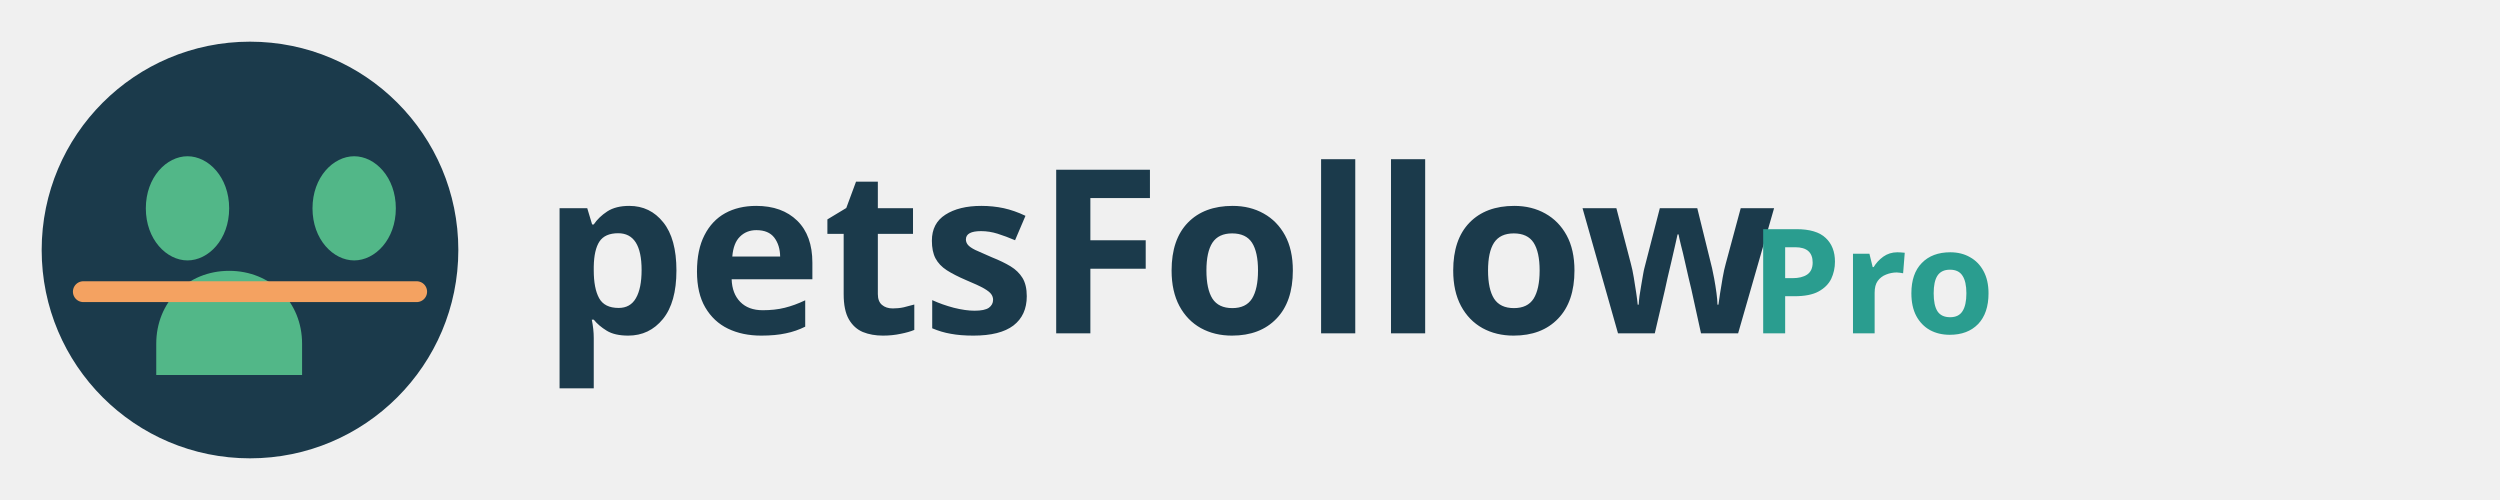
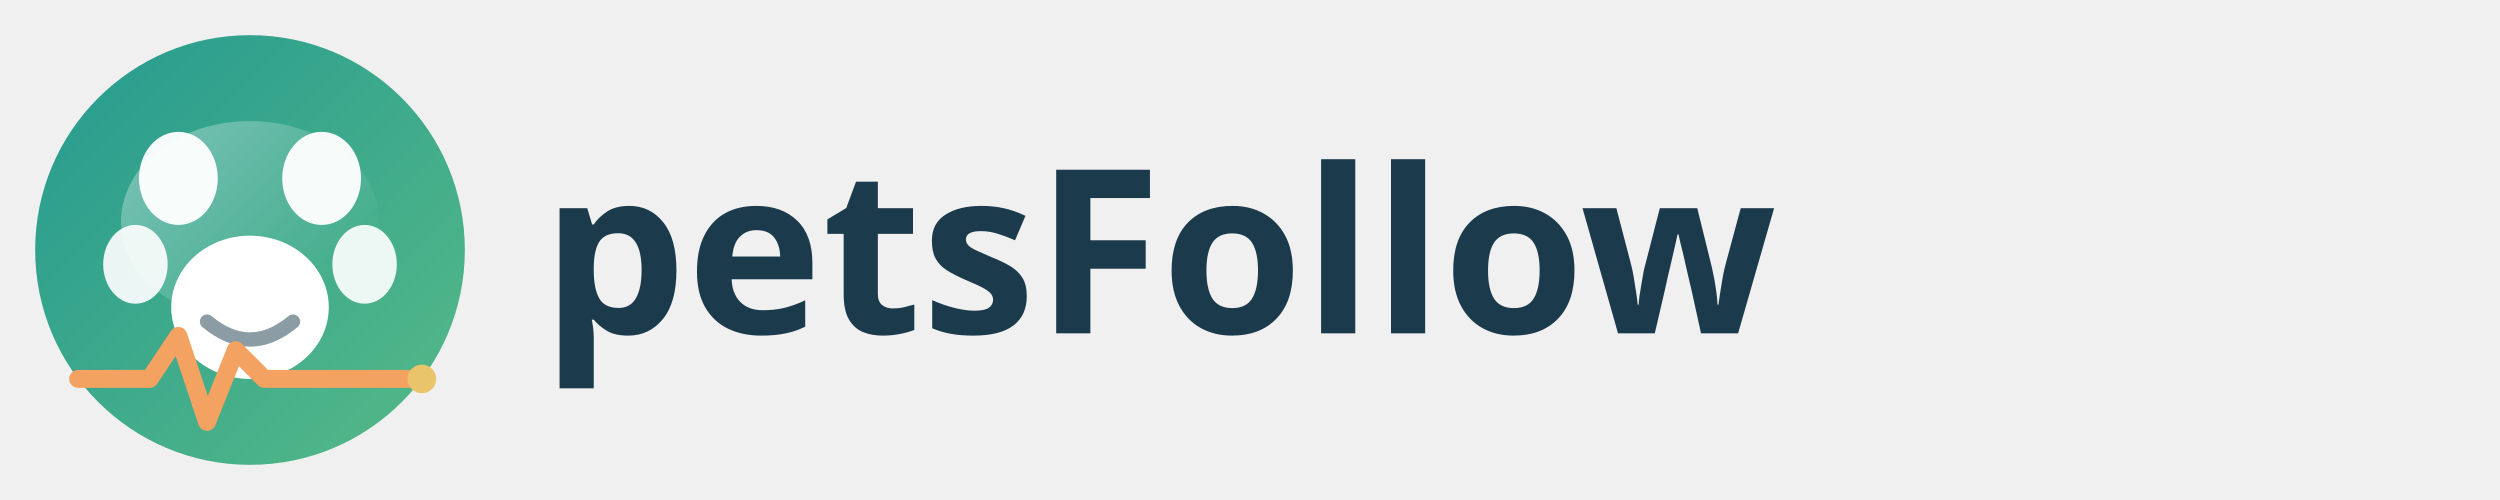
<svg xmlns="http://www.w3.org/2000/svg" viewBox="0 0 240 48" fill="none">
-   <circle cx="24" cy="24" r="20" fill="#1B3A4B" />
-   <path d="M14 20c0-3 2-5 4-5s4 2 4 5-2 5-4 5-4-2-4-5zm16 0c0-3 2-5 4-5s4 2 4 5-2 5-4 5-4-2-4-5zm-8 6c-4 0-7 3-7 7v3h14v-3c0-4-3-7-7-7z" fill="#52B788" />
-   <path d="M8 28h32" stroke="#F4A261" stroke-width="2" stroke-linecap="round" />
+   <defs>
+     <linearGradient id="h-bg" x1="8" y1="8" x2="56" y2="56" gradientUnits="userSpaceOnUse">
+       <stop stop-color="#2A9D8F" />
+       <stop offset="1" stop-color="#52B788" />
+     </linearGradient>
+     <linearGradient id="h-shine" x1="20" y1="12" x2="44" y2="36" gradientUnits="userSpaceOnUse">
+       <stop stop-color="#FFFFFF" stop-opacity="0.35" />
+       <stop offset="1" stop-color="#FFFFFF" stop-opacity="0" />
+     </linearGradient>
+   </defs>
+   <g transform="translate(2 2) scale(0.6875)">
+     <circle cx="32" cy="32" r="30" fill="url(#h-bg)" />
+     <ellipse cx="32" cy="28" rx="18" ry="14" fill="url(#h-shine)" />
+     <ellipse cx="22" cy="22" rx="5.5" ry="6.5" fill="#FFFFFF" fill-opacity="0.95" />
+     <ellipse cx="42" cy="22" rx="5.5" ry="6.5" fill="#FFFFFF" fill-opacity="0.95" />
+     <ellipse cx="16" cy="34" rx="4.5" ry="5.5" fill="#FFFFFF" fill-opacity="0.9" />
+     <ellipse cx="48" cy="34" rx="4.5" ry="5.5" fill="#FFFFFF" fill-opacity="0.9" />
+     <ellipse cx="32" cy="40" rx="11" ry="10" fill="#FFFFFF" />
+     <path d="M26 42 Q32 47 38 42" stroke="#1B3A4B" stroke-width="2" stroke-linecap="round" fill="none" stroke-opacity="0.5" />
+     <path d="M8 50 L18 50 L22 44 L26 56 L30 46 L34 50 L56 50" stroke="#F4A261" stroke-width="2.5" stroke-linecap="round" stroke-linejoin="round" fill="none" />
+     <circle cx="56" cy="50" r="2" fill="#E9C46A" />
+   </g>
  <text x="52" y="32" font-family="DM Sans, sans-serif" font-size="22" font-weight="700" fill="#1B3A4B">petsFollow</text>
-   <text x="168" y="32" font-family="DM Sans, sans-serif" font-size="14" font-weight="600" fill="#2A9D8F">Pro</text>
</svg>
